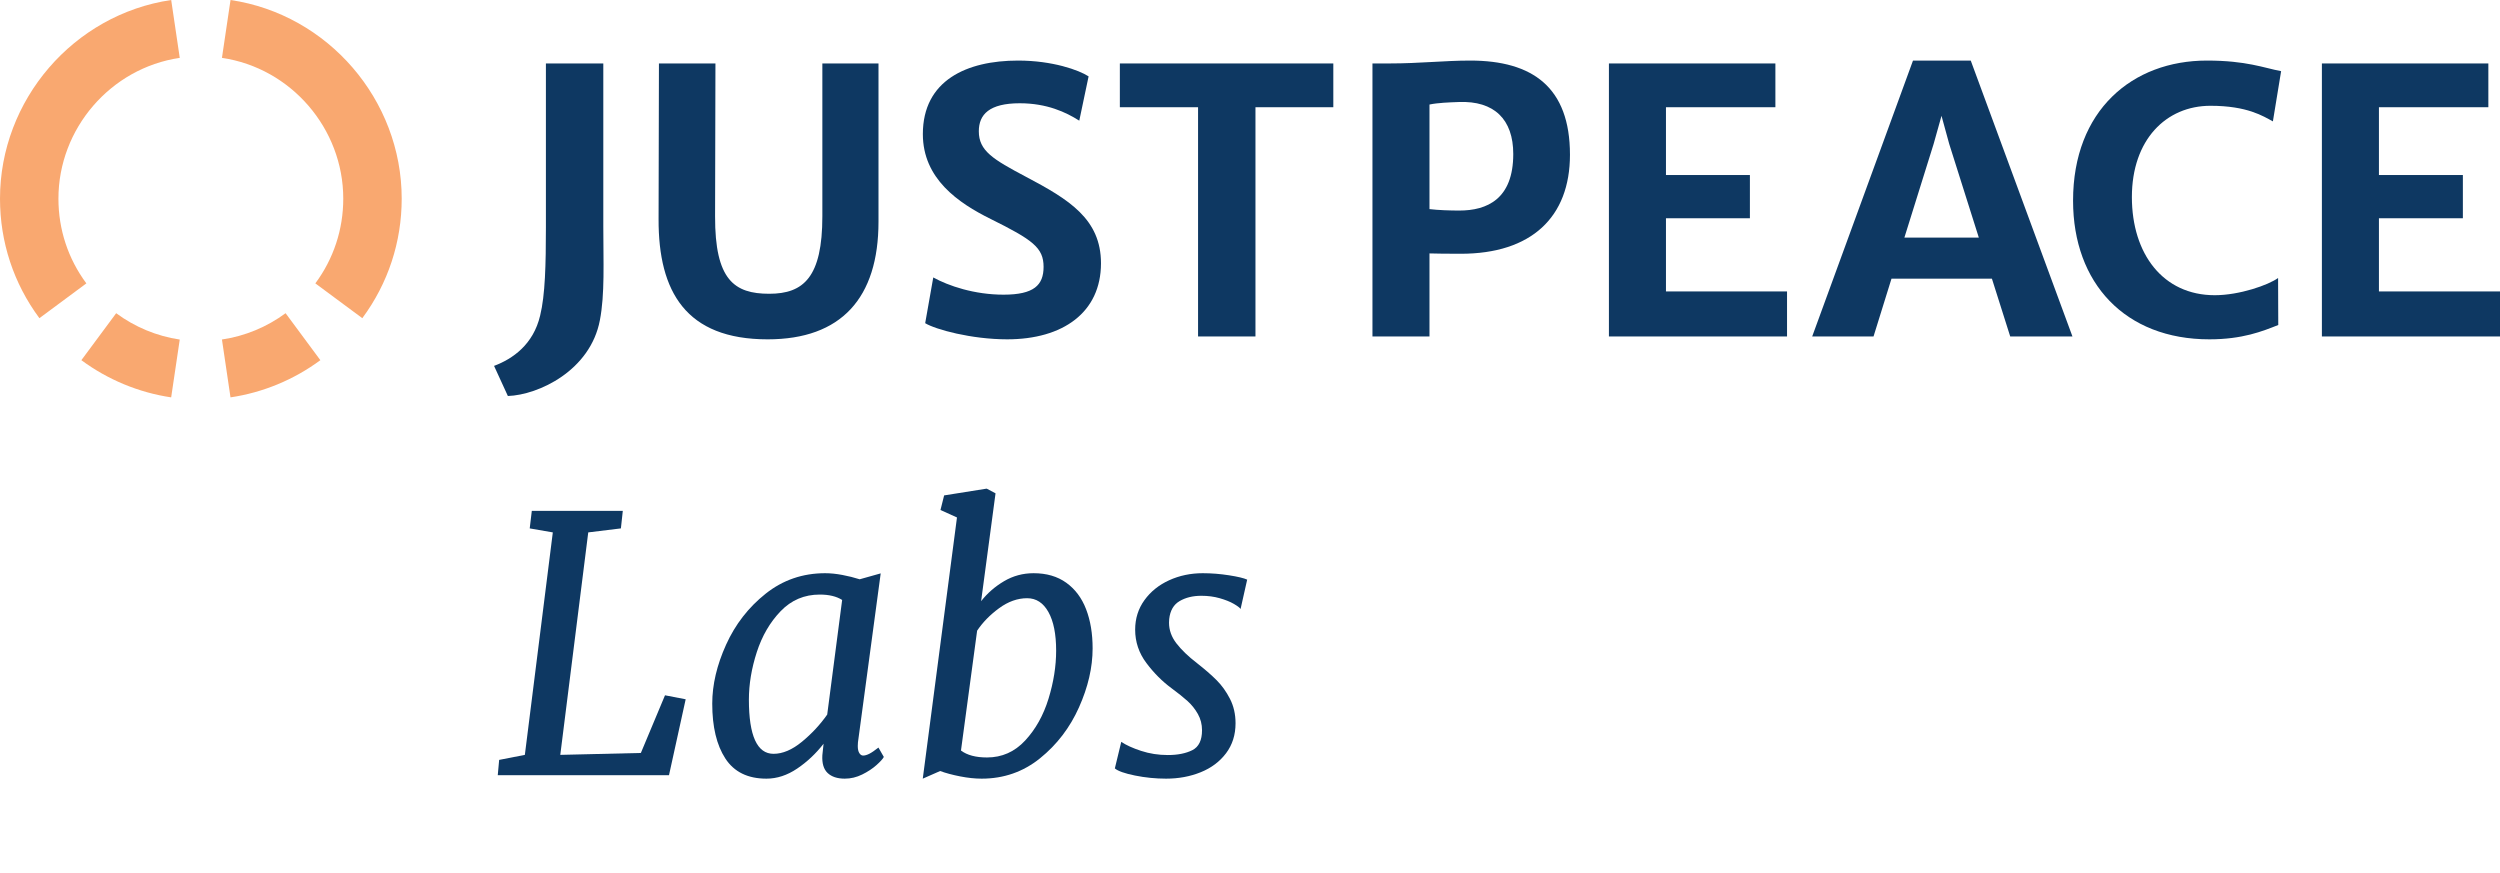
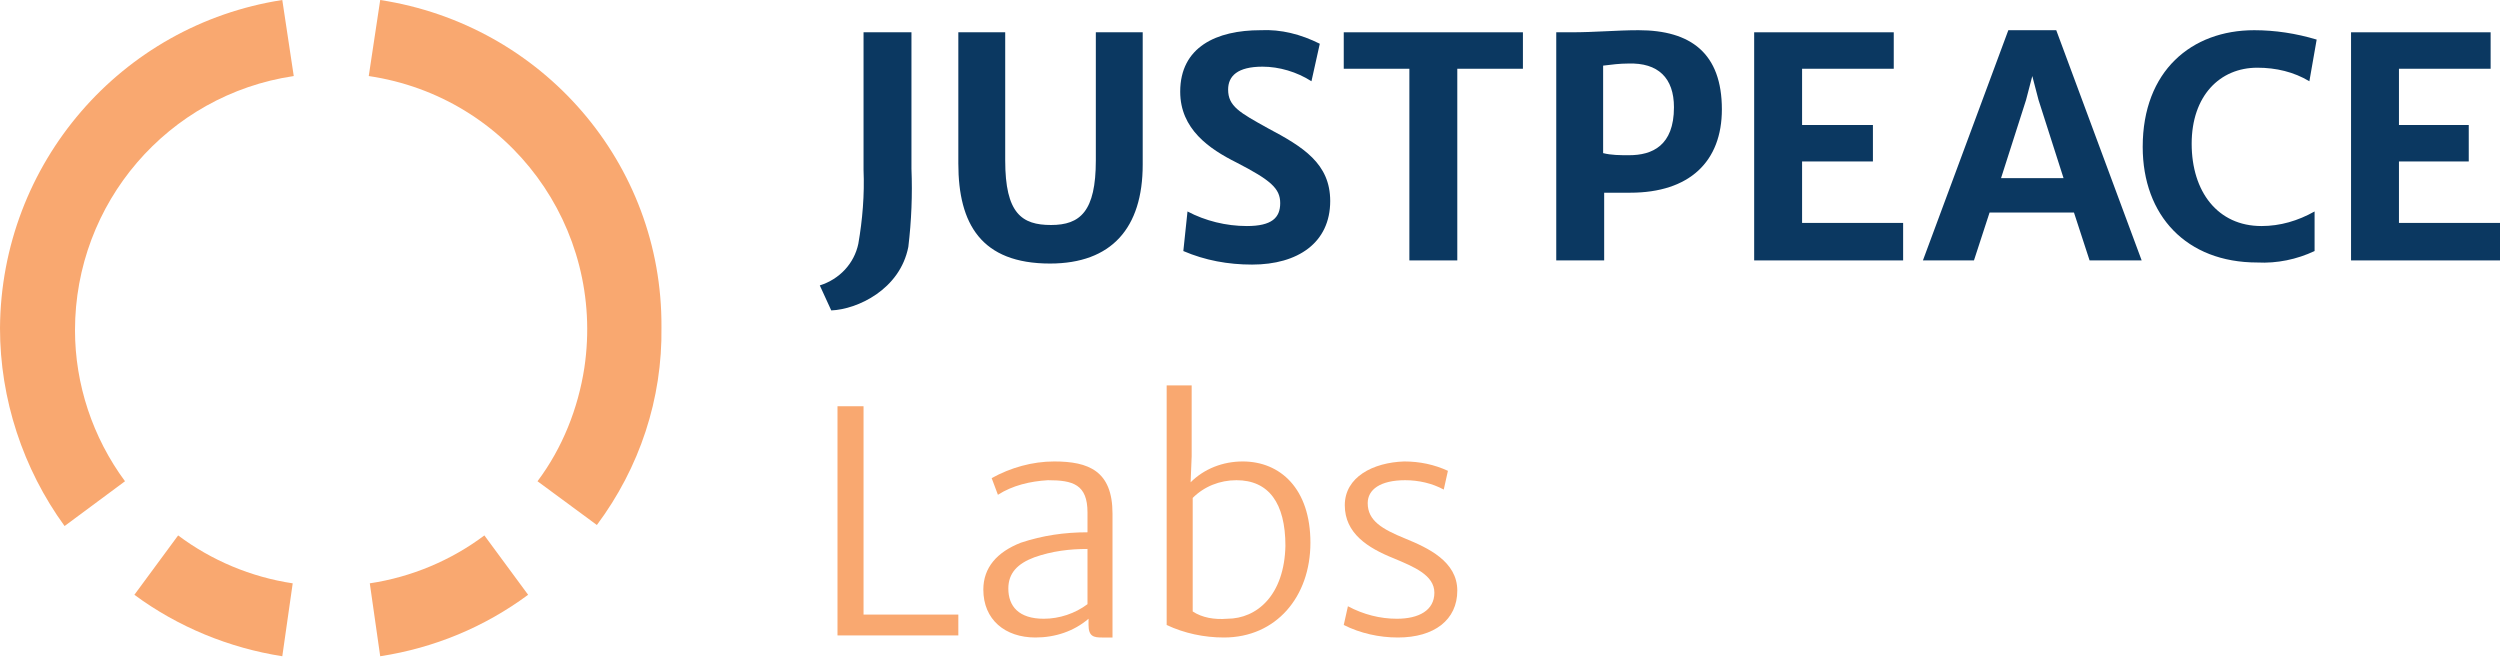
- <svg xmlns="http://www.w3.org/2000/svg" width="100%" height="100%" viewBox="0 0 450 157" version="1.1" xml:space="preserve" style="fill-rule:evenodd;clip-rule:evenodd;stroke-linejoin:round;stroke-miterlimit:1.414;">
-   <rect id="Artboard1" x="0" y="0" width="450" height="157" style="fill:none;" />
+ <svg xmlns="http://www.w3.org/2000/svg" version="1.1" id="Layer_1" x="0px" y="0px" viewBox="0 0 240 63" style="enable-background:new 0 0 240 63;" xml:space="preserve">
+   <style type="text/css">
+ 	.st0{fill:#0B3861;}
+ 	.st1{fill:#F9A870;}
+ </style>
  <g>
-     <path d="M97.229,56.787c0.903,-3.683 1.034,-9.171 1.034,-15.855l0,-29.509l10.332,0l0,29.347c0,6.427 0.291,12.174 -0.614,16.856c-1.711,9.07 -11.042,13.464 -16.564,13.655l-2.487,-5.422c3.358,-1.259 7.073,-3.843 8.299,-9.072" style="fill:#0e3862;fill-rule:nonzero;" />
-     <path d="M118.609,11.422l10.171,0l-0.066,27.51c-0.031,11.461 3.456,13.946 9.752,13.946c6.2,0 9.558,-3.003 9.558,-13.946l0,-27.51l10.105,0l0,28.476c0,13.757 -6.715,21.183 -19.953,21.183c-14.725,0 -19.664,-8.59 -19.632,-21.601l0.065,-28.058l0,0Z" style="fill:#0e3862;fill-rule:nonzero;" />
-     <path d="M167.987,49.941c2.744,1.517 7.395,3.1 12.658,3.1c5.454,0 7.199,-1.711 7.199,-5.007c0,-3.453 -1.97,-4.873 -9.524,-8.619c-5.813,-2.875 -12.206,-7.233 -12.206,-15.274c0,-9.686 7.911,-13.238 17.145,-13.238c6.199,0 10.944,1.713 12.689,2.843l-1.679,7.975c-2.389,-1.519 -5.81,-3.133 -10.718,-3.133c-5.459,0 -7.363,2.003 -7.363,5.04c0,3.516 2.519,5.036 8.493,8.198c7.715,4.07 13.496,7.589 13.496,15.565c0,8.846 -6.846,13.688 -16.888,13.688c-6.425,0 -12.915,-1.776 -14.756,-2.906l1.454,-8.232l0,0Z" style="fill:#0e3862;fill-rule:nonzero;" />
-     <path d="M215.651,19.301l-14.078,0l0,-7.879l38.424,0l0,7.879l-14.013,0l0,41.262l-10.333,0l0,-41.262l0,0Z" style="fill:#0e3862;fill-rule:nonzero;" />
-     <path d="M262.672,37.899c5.004,0 9.715,-2.067 9.715,-10.173c0,-6.231 -3.419,-9.621 -9.817,-9.362c-1.71,0.065 -3.709,0.128 -5.263,0.45l0,18.826c1.583,0.193 3.746,0.259 5.365,0.259m-15.63,-26.478l3.1,0c5.425,0 9.817,-0.518 14.495,-0.518c11.237,0 17.957,4.813 17.957,16.953c0,11.236 -6.943,17.822 -19.668,17.822c-2.773,0 -4.489,-0.033 -5.619,-0.063l0,14.948l-10.265,0l0,-49.142l0,0Z" style="fill:#0e3862;fill-rule:nonzero;" />
-     <path d="M289.606,11.422l29.964,0l0,7.879l-19.697,0l0,12.203l15.109,0l0,7.782l-15.109,0l0,13.173l21.793,0l0,8.104l-32.06,0l0,-49.141l0,0Z" style="fill:#0e3862;fill-rule:nonzero;" />
-     <path d="M356.189,42.772l-5.328,-16.854l-1.389,-5.069l-1.421,5.069l-5.263,16.854l13.401,0Zm-11.85,-31.869l10.396,0l18.306,49.66l-11.202,0l-3.293,-10.398l-18.079,0l-3.232,10.398l-11.04,0l18.144,-49.66l0,0Z" style="fill:#0e3862;fill-rule:nonzero;" />
-     <path d="M397.236,10.903c7.136,0 10.268,1.326 13.365,1.907l-1.481,9.04c-1.745,-0.936 -4.586,-2.809 -11.238,-2.809c-7.975,0 -14.143,6.102 -14.143,16.435c0,10.202 5.587,17.662 14.918,17.662c4.457,0 9.686,-1.844 11.399,-3.1l0.032,8.46c-2.841,1.13 -6.427,2.582 -12.399,2.582c-15.141,0 -24.537,-10.076 -24.537,-24.958c0,-16.273 10.684,-25.219 24.084,-25.219" style="fill:#0e3862;fill-rule:nonzero;" />
-     <path d="M417.94,11.422l29.964,0l0,7.879l-19.697,0l0,12.203l15.11,0l0,7.782l-15.11,0l0,13.173l21.793,0l0,8.104l-32.06,0l0,-49.141l0,0Z" style="fill:#0e3862;fill-rule:nonzero;" />
-   </g>
-   <path d="M65.217,57.272l-8.455,-6.264c3.287,-4.437 5.025,-9.707 5.025,-15.252c0,-12.603 -9.39,-23.503 -21.836,-25.34l1.544,-10.416c17.563,2.6 30.811,17.984 30.811,35.756c0,7.814 -2.452,15.252 -7.089,21.516" style="fill:#f9a870;fill-rule:nonzero;" />
-   <path d="M7.093,57.272c-4.644,-6.264 -7.093,-13.702 -7.093,-21.516c0,-17.772 13.245,-33.156 30.815,-35.756l1.54,10.416c-12.446,1.837 -21.838,12.737 -21.838,25.34c0,5.545 1.738,10.815 5.027,15.252l-8.451,6.264l0,0Z" style="fill:#f9a870;fill-rule:nonzero;" />
-   <path d="M30.81,71.527c-5.833,-0.865 -11.422,-3.188 -16.163,-6.695l6.265,-8.455c3.358,2.489 7.314,4.128 11.442,4.745l-1.544,10.405l0,0Z" style="fill:#f9a870;fill-rule:nonzero;" />
-   <path d="M41.49,71.527l-1.54,-10.416c4.128,-0.606 8.086,-2.245 11.456,-4.734l6.258,8.455c-4.752,3.518 -10.342,5.83 -16.174,6.695" style="fill:#f9a870;fill-rule:nonzero;" />
-   <g>
-     <path d="M94.474,135.876l5.033,-40.045l-4.158,-0.719l0.376,-3.157l16.38,0l-0.344,3.157l-5.877,0.719l-5.033,40.045l14.505,-0.344l4.345,-10.379l3.72,0.719l-3.001,13.661l-30.822,0l0.25,-2.751l4.626,-0.906l0,0Z" style="fill:#0e3862;fill-rule:nonzero;" />
-     <path d="M151.618,103.49c1.104,0.208 2.146,0.469 3.126,0.781l3.782,-1.062l-4.095,30.416c-0.021,0.167 -0.031,0.385 -0.031,0.656c0,0.563 0.094,0.99 0.281,1.282c0.188,0.292 0.417,0.438 0.688,0.438c0.313,0 0.677,-0.105 1.094,-0.313c0.417,-0.208 0.969,-0.584 1.657,-1.125l0.969,1.688c-0.187,0.354 -0.63,0.844 -1.328,1.469c-0.699,0.625 -1.553,1.188 -2.564,1.688c-1.011,0.5 -2.058,0.75 -3.141,0.75c-1.334,0 -2.361,-0.338 -3.08,-1.016c-0.719,-0.677 -1.036,-1.745 -0.953,-3.204l0.219,-2.063c-1.376,1.771 -2.96,3.261 -4.752,4.47c-1.792,1.209 -3.636,1.813 -5.533,1.813c-3.355,0 -5.819,-1.209 -7.393,-3.626c-1.573,-2.417 -2.36,-5.71 -2.36,-9.878c0,-3.397 0.828,-6.93 2.485,-10.597c1.657,-3.668 4.033,-6.732 7.127,-9.191c3.095,-2.459 6.664,-3.689 10.707,-3.689c0.959,0 1.99,0.105 3.095,0.313Zm-0.031,4.501c-1.022,-0.646 -2.366,-0.969 -4.033,-0.969c-2.772,0 -5.116,0.995 -7.033,2.986c-1.918,1.99 -3.351,4.449 -4.299,7.377c-0.948,2.928 -1.422,5.778 -1.422,8.55c0,6.502 1.48,9.753 4.439,9.753c1.646,0 3.35,-0.724 5.111,-2.173c1.761,-1.448 3.277,-3.079 4.548,-4.892l2.689,-20.632l0,0Z" style="fill:#0e3862;fill-rule:nonzero;" />
-     <path d="M169.287,91.799l0.656,-2.626l7.659,-1.219l1.594,0.844l-2.595,19.412c1.126,-1.438 2.501,-2.636 4.127,-3.595c1.625,-0.958 3.397,-1.438 5.314,-1.438c2.334,0 4.298,0.573 5.893,1.72c1.594,1.146 2.782,2.735 3.563,4.767c0.782,2.032 1.173,4.381 1.173,7.049c0,3.418 -0.818,6.955 -2.454,10.613c-1.636,3.657 -3.97,6.71 -7.003,9.159c-3.032,2.449 -6.538,3.673 -10.519,3.673c-1.188,0 -2.475,-0.135 -3.86,-0.406c-1.386,-0.271 -2.59,-0.594 -3.611,-0.969l-3.126,1.375l6.158,-47.015l-2.969,-1.344l0,0Zm3.688,43.295c1.105,0.834 2.668,1.25 4.689,1.25c2.689,0 4.976,-1.016 6.862,-3.047c1.886,-2.032 3.287,-4.538 4.204,-7.519c0.917,-2.98 1.376,-5.866 1.376,-8.659c0,-2.98 -0.464,-5.298 -1.391,-6.955c-0.928,-1.657 -2.204,-2.485 -3.83,-2.485c-1.729,0 -3.412,0.599 -5.048,1.797c-1.636,1.199 -2.954,2.548 -3.955,4.048l-2.907,21.57l0,0Z" style="fill:#0e3862;fill-rule:nonzero;" />
-     <path d="M205.392,135.157c1.521,0.5 3.126,0.75 4.814,0.75c1.772,0 3.241,-0.292 4.408,-0.875c1.167,-0.584 1.75,-1.782 1.75,-3.595c0,-1.063 -0.25,-2.038 -0.75,-2.923c-0.5,-0.886 -1.12,-1.662 -1.86,-2.329c-0.74,-0.667 -1.703,-1.438 -2.891,-2.313c-1.668,-1.23 -3.173,-2.741 -4.517,-4.533c-1.345,-1.792 -2.017,-3.793 -2.017,-6.002c0,-2.001 0.558,-3.772 1.673,-5.314c1.115,-1.543 2.6,-2.736 4.454,-3.58c1.855,-0.844 3.866,-1.266 6.034,-1.266c1.563,0 3.141,0.125 4.735,0.375c1.595,0.251 2.684,0.511 3.267,0.782l-1.188,5.283c-0.146,-0.229 -0.552,-0.537 -1.219,-0.922c-0.667,-0.386 -1.511,-0.724 -2.532,-1.016c-1.021,-0.292 -2.126,-0.438 -3.314,-0.438c-1.521,0 -2.823,0.318 -3.907,0.954c-1.084,0.635 -1.709,1.714 -1.876,3.235c-0.021,0.146 -0.031,0.365 -0.031,0.656c0,1.334 0.448,2.579 1.344,3.736c0.896,1.157 2.116,2.329 3.658,3.517c1.438,1.125 2.626,2.157 3.563,3.095c0.938,0.937 1.741,2.058 2.407,3.36c0.667,1.303 1.001,2.767 1.001,4.392c0,2.084 -0.568,3.882 -1.704,5.393c-1.136,1.51 -2.657,2.651 -4.564,3.423c-1.907,0.771 -3.986,1.156 -6.236,1.156c-1.876,0 -3.741,-0.187 -5.596,-0.562c-1.855,-0.376 -3.063,-0.803 -3.626,-1.282l1.156,-4.783c0.855,0.584 2.043,1.125 3.564,1.626l0,0Z" style="fill:#0e3862;fill-rule:nonzero;" />
+     <g id="Layer_1-2">
+       <path class="st0" d="M82.4,23.4c0.4-2.3,0.6-4.7,0.5-7.1V3.1h4.6v13.1c0.1,2.5,0,5-0.3,7.5c-0.8,4.1-4.9,6-7.4,6.1l-1.1-2.4    C80.6,26.8,82,25.3,82.4,23.4z" />
+       <path class="st0" d="M92,3.1h4.5v12.3c0,5.1,1.6,6.2,4.4,6.2s4.3-1.3,4.3-6.2V3.1h4.5v12.7c0,6.1-3,9.5-8.9,9.5    c-6.6,0-8.8-3.8-8.8-9.6V3.1z" />
+       <path class="st0" d="M114,20.3c1.7,0.9,3.7,1.4,5.7,1.4c2.4,0,3.2-0.8,3.2-2.2s-0.9-2.2-4.2-3.9c-2.6-1.3-5.4-3.2-5.4-6.8    c0-4.3,3.5-5.9,7.7-5.9c2-0.1,3.9,0.4,5.7,1.3l-0.8,3.6c-1.4-0.9-3.1-1.4-4.7-1.4c-2.4,0-3.3,0.9-3.3,2.2c0,1.6,1.1,2.2,3.8,3.7    c3.4,1.8,6,3.4,6,7c0,4-3.1,6.1-7.5,6.1c-2.3,0-4.5-0.4-6.6-1.3L114,20.3z" />
+       <path class="st0" d="M135.3,6.6H129V3.1h17.2v3.5h-6.3V25h-4.6L135.3,6.6L135.3,6.6z" />
+       <path class="st0" d="M149.4,3.1h1.4c2.4,0,4.4-0.2,6.5-0.2c5,0,8,2.2,8,7.6c0,5-3.1,8-8.8,8c-1.2,0-2,0-2.5,0V25h-4.6L149.4,3.1z     M156.4,14.9c2.2,0,4.3-0.9,4.3-4.6c0-2.8-1.5-4.3-4.4-4.2c-0.8,0-1.6,0.1-2.4,0.2v8.4C154.7,14.9,155.5,14.9,156.4,14.9    L156.4,14.9z" />
+       <path class="st0" d="M168.4,3.1h13.4v3.5H173V12h6.8v3.5H173v5.9h9.7V25h-14.3V3.1L168.4,3.1z" />
+       <path class="st0" d="M192.8,2.9h4.6l8.2,22.1h-5l-1.5-4.6H191l-1.5,4.6h-4.9L192.8,2.9z M198.1,17.1l-2.4-7.5l-0.6-2.3l-0.6,2.3    l-2.4,7.5H198.1z" />
+       <path class="st0" d="M216.4,2.9c2,0,4,0.3,6,0.9l-0.7,4c-1.5-0.9-3.2-1.3-5-1.3c-3.6,0-6.3,2.7-6.3,7.3s2.5,7.9,6.7,7.9    c1.8,0,3.5-0.5,5.1-1.4v3.8c-1.7,0.8-3.6,1.2-5.5,1.1c-6.8,0-11-4.5-11-11.1C205.7,6.8,210.4,2.9,216.4,2.9z" />
+       <path class="st0" d="M225.7,3.1h13.4v3.5h-8.8V12h6.7v3.5h-6.7v5.9h9.7V25h-14.3L225.7,3.1L225.7,3.1z" />
+       <path class="st1" d="M80.4,39h2.5v20H92v2H80.4V39z" />
+       <path class="st1" d="M98,52.1c2.1-0.7,4.2-1,6.4-1v-1.9c0-2.7-1.4-3.1-3.8-3.1c-1.7,0.1-3.4,0.5-4.8,1.4l-0.6-1.6    c1.8-1,3.9-1.6,6-1.6c3.3,0,5.6,0.9,5.6,5v11.9h-1c-0.8,0-1.3-0.1-1.3-1.2v-0.6c-1.4,1.2-3.2,1.8-5.1,1.8c-2.9,0-5-1.7-5-4.6    C94.4,54.5,95.7,53,98,52.1z M100.2,59.4c1.5,0,3-0.5,4.2-1.4v-5.3c-1.7,0-3.4,0.2-5.1,0.8c-1.6,0.6-2.5,1.5-2.5,3    C96.8,58.2,97.8,59.4,100.2,59.4L100.2,59.4z" />
+       <path class="st1" d="M112,37h2.4v6.8l-0.1,2.5c1.3-1.3,3.1-2,5-2c3.6,0,6.5,2.6,6.5,7.8s-3.3,9.1-8.3,9.1c-1.9,0-3.8-0.4-5.5-1.2    V37z M117.8,59.4c2.9,0,5.5-2.3,5.6-7c0-4.1-1.6-6.3-4.7-6.3c-1.6,0-3.1,0.6-4.2,1.7v10.9C115.4,59.3,116.6,59.5,117.8,59.4    L117.8,59.4z" />
+       <path class="st1" d="M129.4,58.2c1.5,0.8,3.1,1.2,4.7,1.2c2.1,0,3.6-0.8,3.6-2.5s-2-2.5-3.9-3.3c-2.5-1-4.7-2.4-4.7-5.1    s2.7-4.1,5.7-4.2c1.5,0,2.9,0.3,4.2,0.9l-0.4,1.8c-1.1-0.6-2.4-0.9-3.7-0.9c-2.4,0-3.6,0.9-3.6,2.2c0,1.7,1.4,2.5,3.6,3.4    s5,2.2,5,5s-2.2,4.5-5.7,4.5c-1.8,0-3.6-0.4-5.2-1.2L129.4,58.2z" />
+       <path class="st1" d="M7.2,31.7c0-12.2,8.9-22.6,21-24.4L27.1,0C11.6,2.4,0.1,15.7,0,31.5c0,6.8,2.2,13.5,6.2,19l5.8-4.3    C8.9,42,7.2,36.9,7.2,31.7z" />
+       <path class="st1" d="M17.1,51.4l-4.2,5.7c4.2,3.1,9.1,5.1,14.2,5.9l1-7C24.1,55.4,20.3,53.8,17.1,51.4z" />
+       <path class="st1" d="M36.5,0l-1.1,7.3c13.5,2,22.7,14.5,20.7,28c-0.6,3.9-2.1,7.7-4.5,10.9l5.7,4.2c4.1-5.5,6.3-12.1,6.2-19    C63.6,15.7,52.1,2.4,36.5,0z" />
+       <path class="st1" d="M35.5,56l1,7c5.2-0.8,10-2.8,14.2-5.9l-4.2-5.7C43.3,53.8,39.5,55.4,35.5,56z" />
+     </g>
  </g>
</svg>
